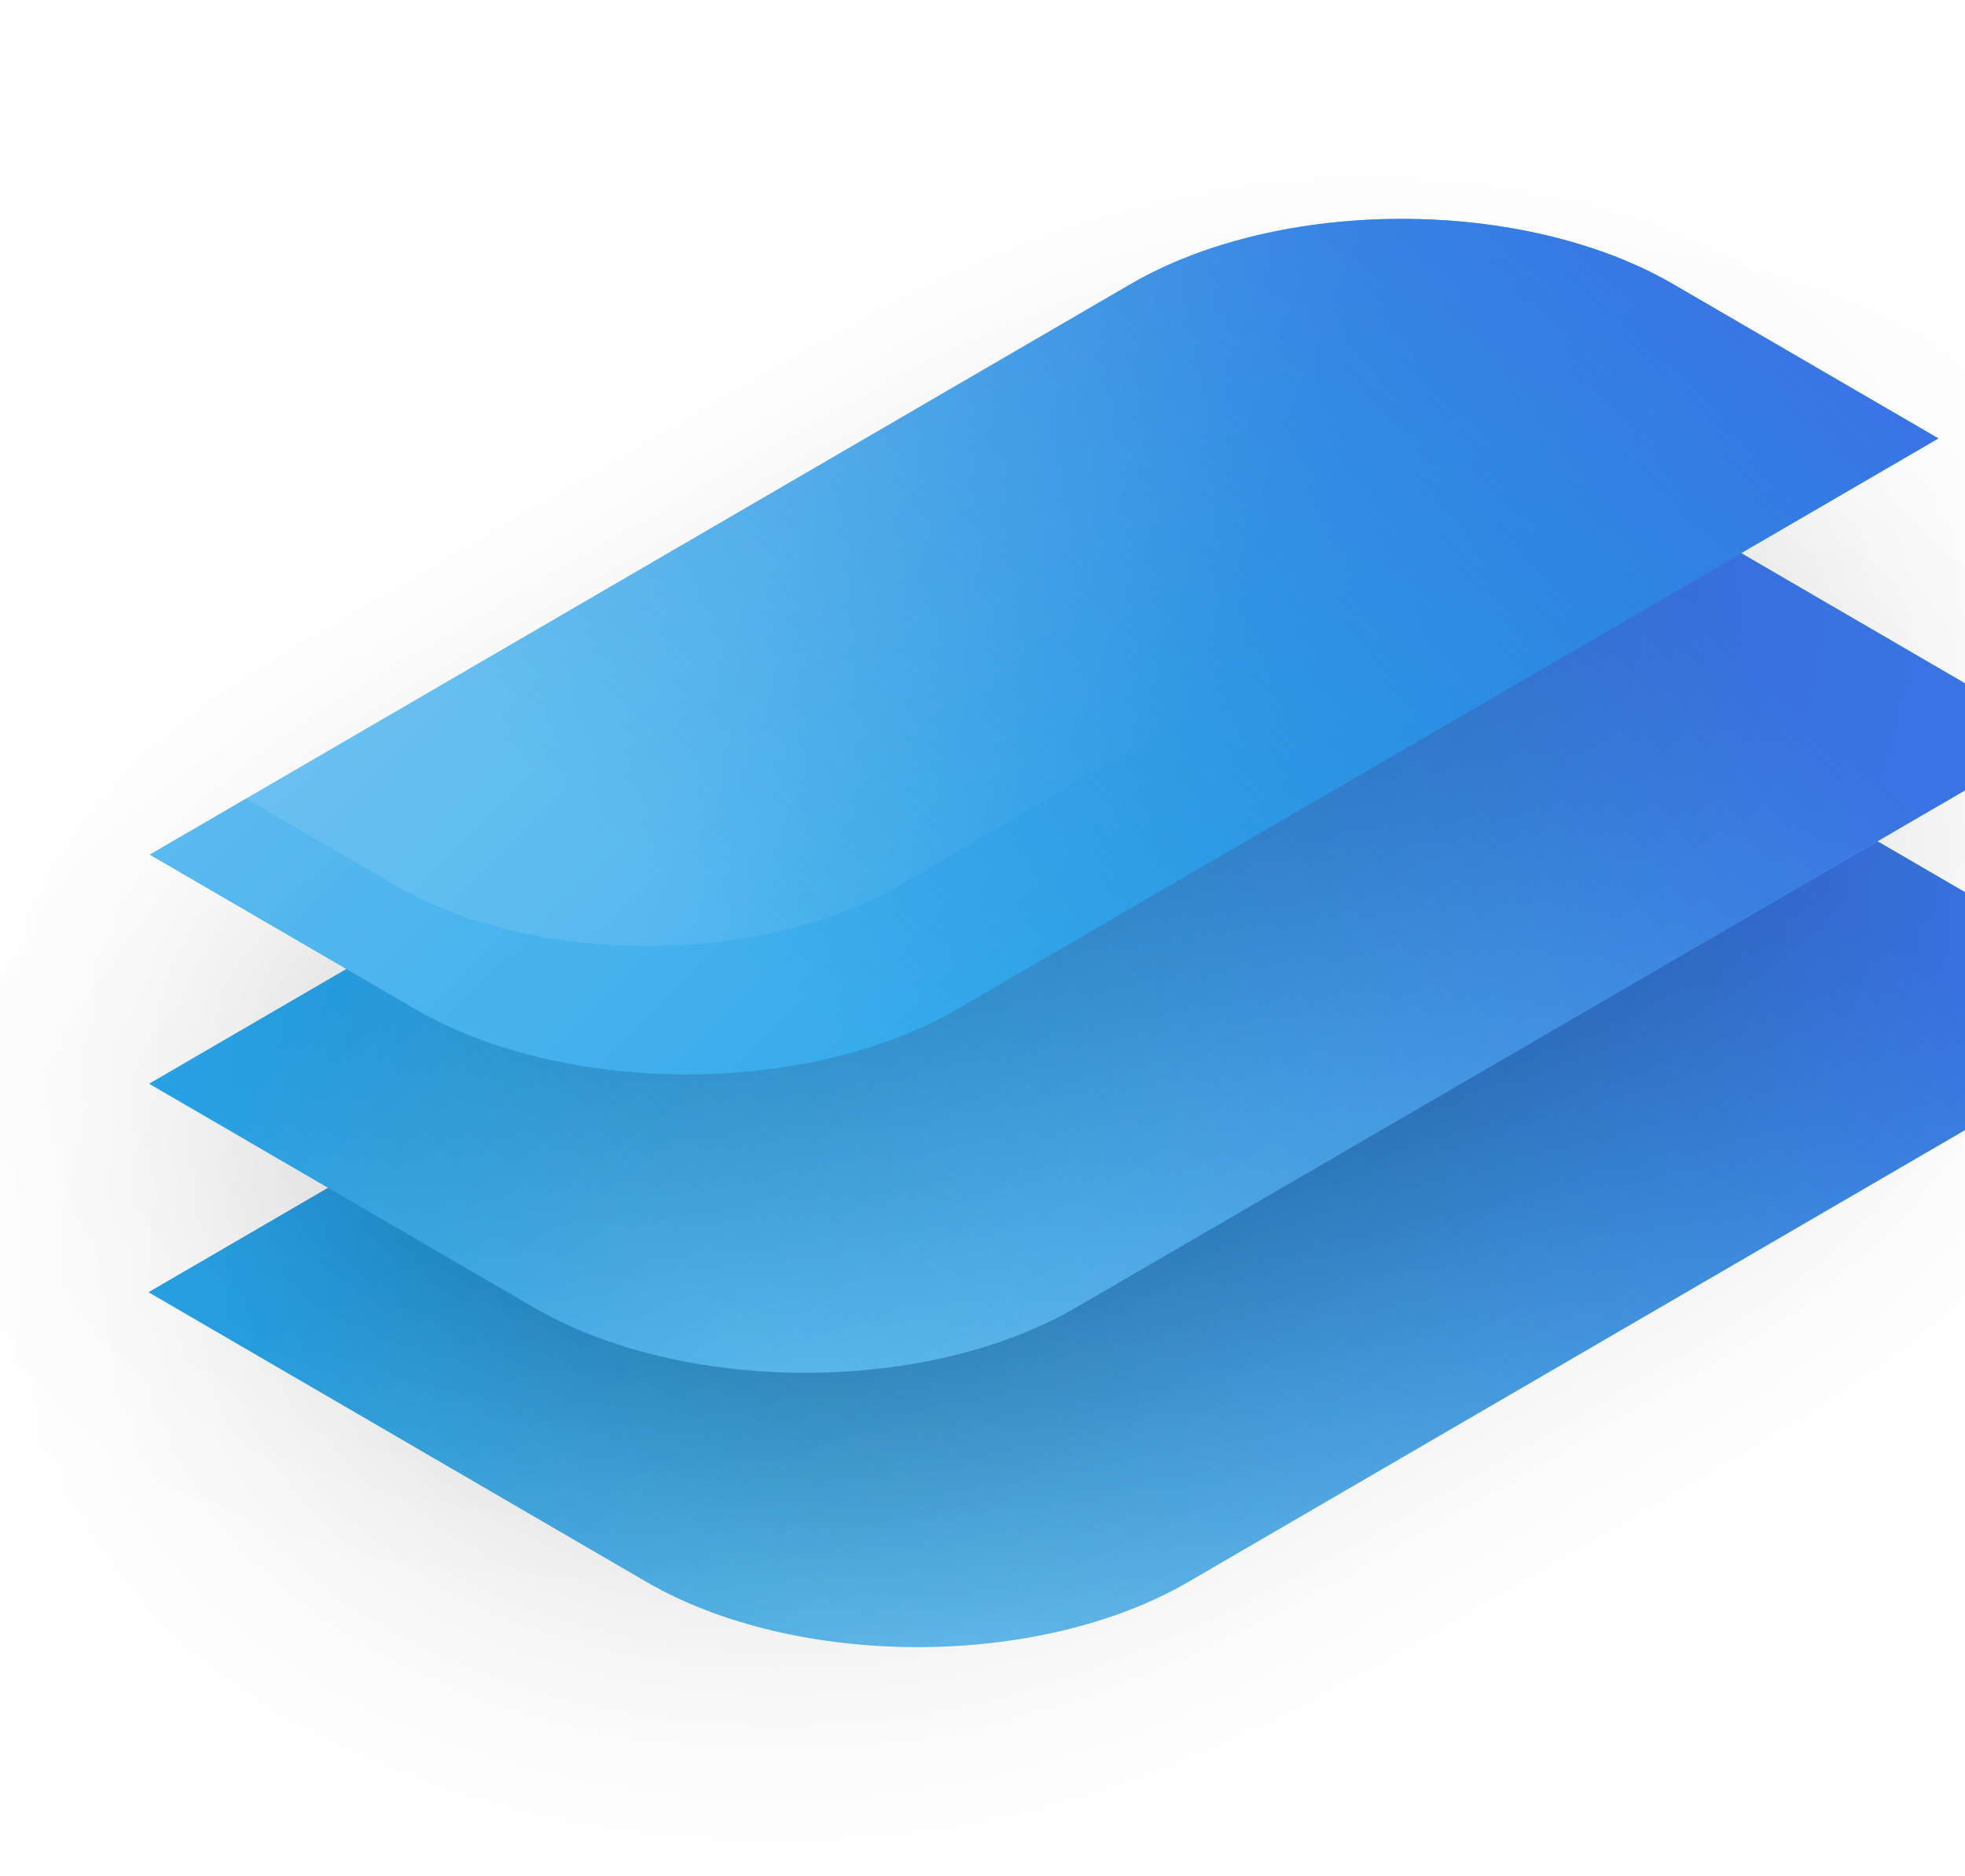
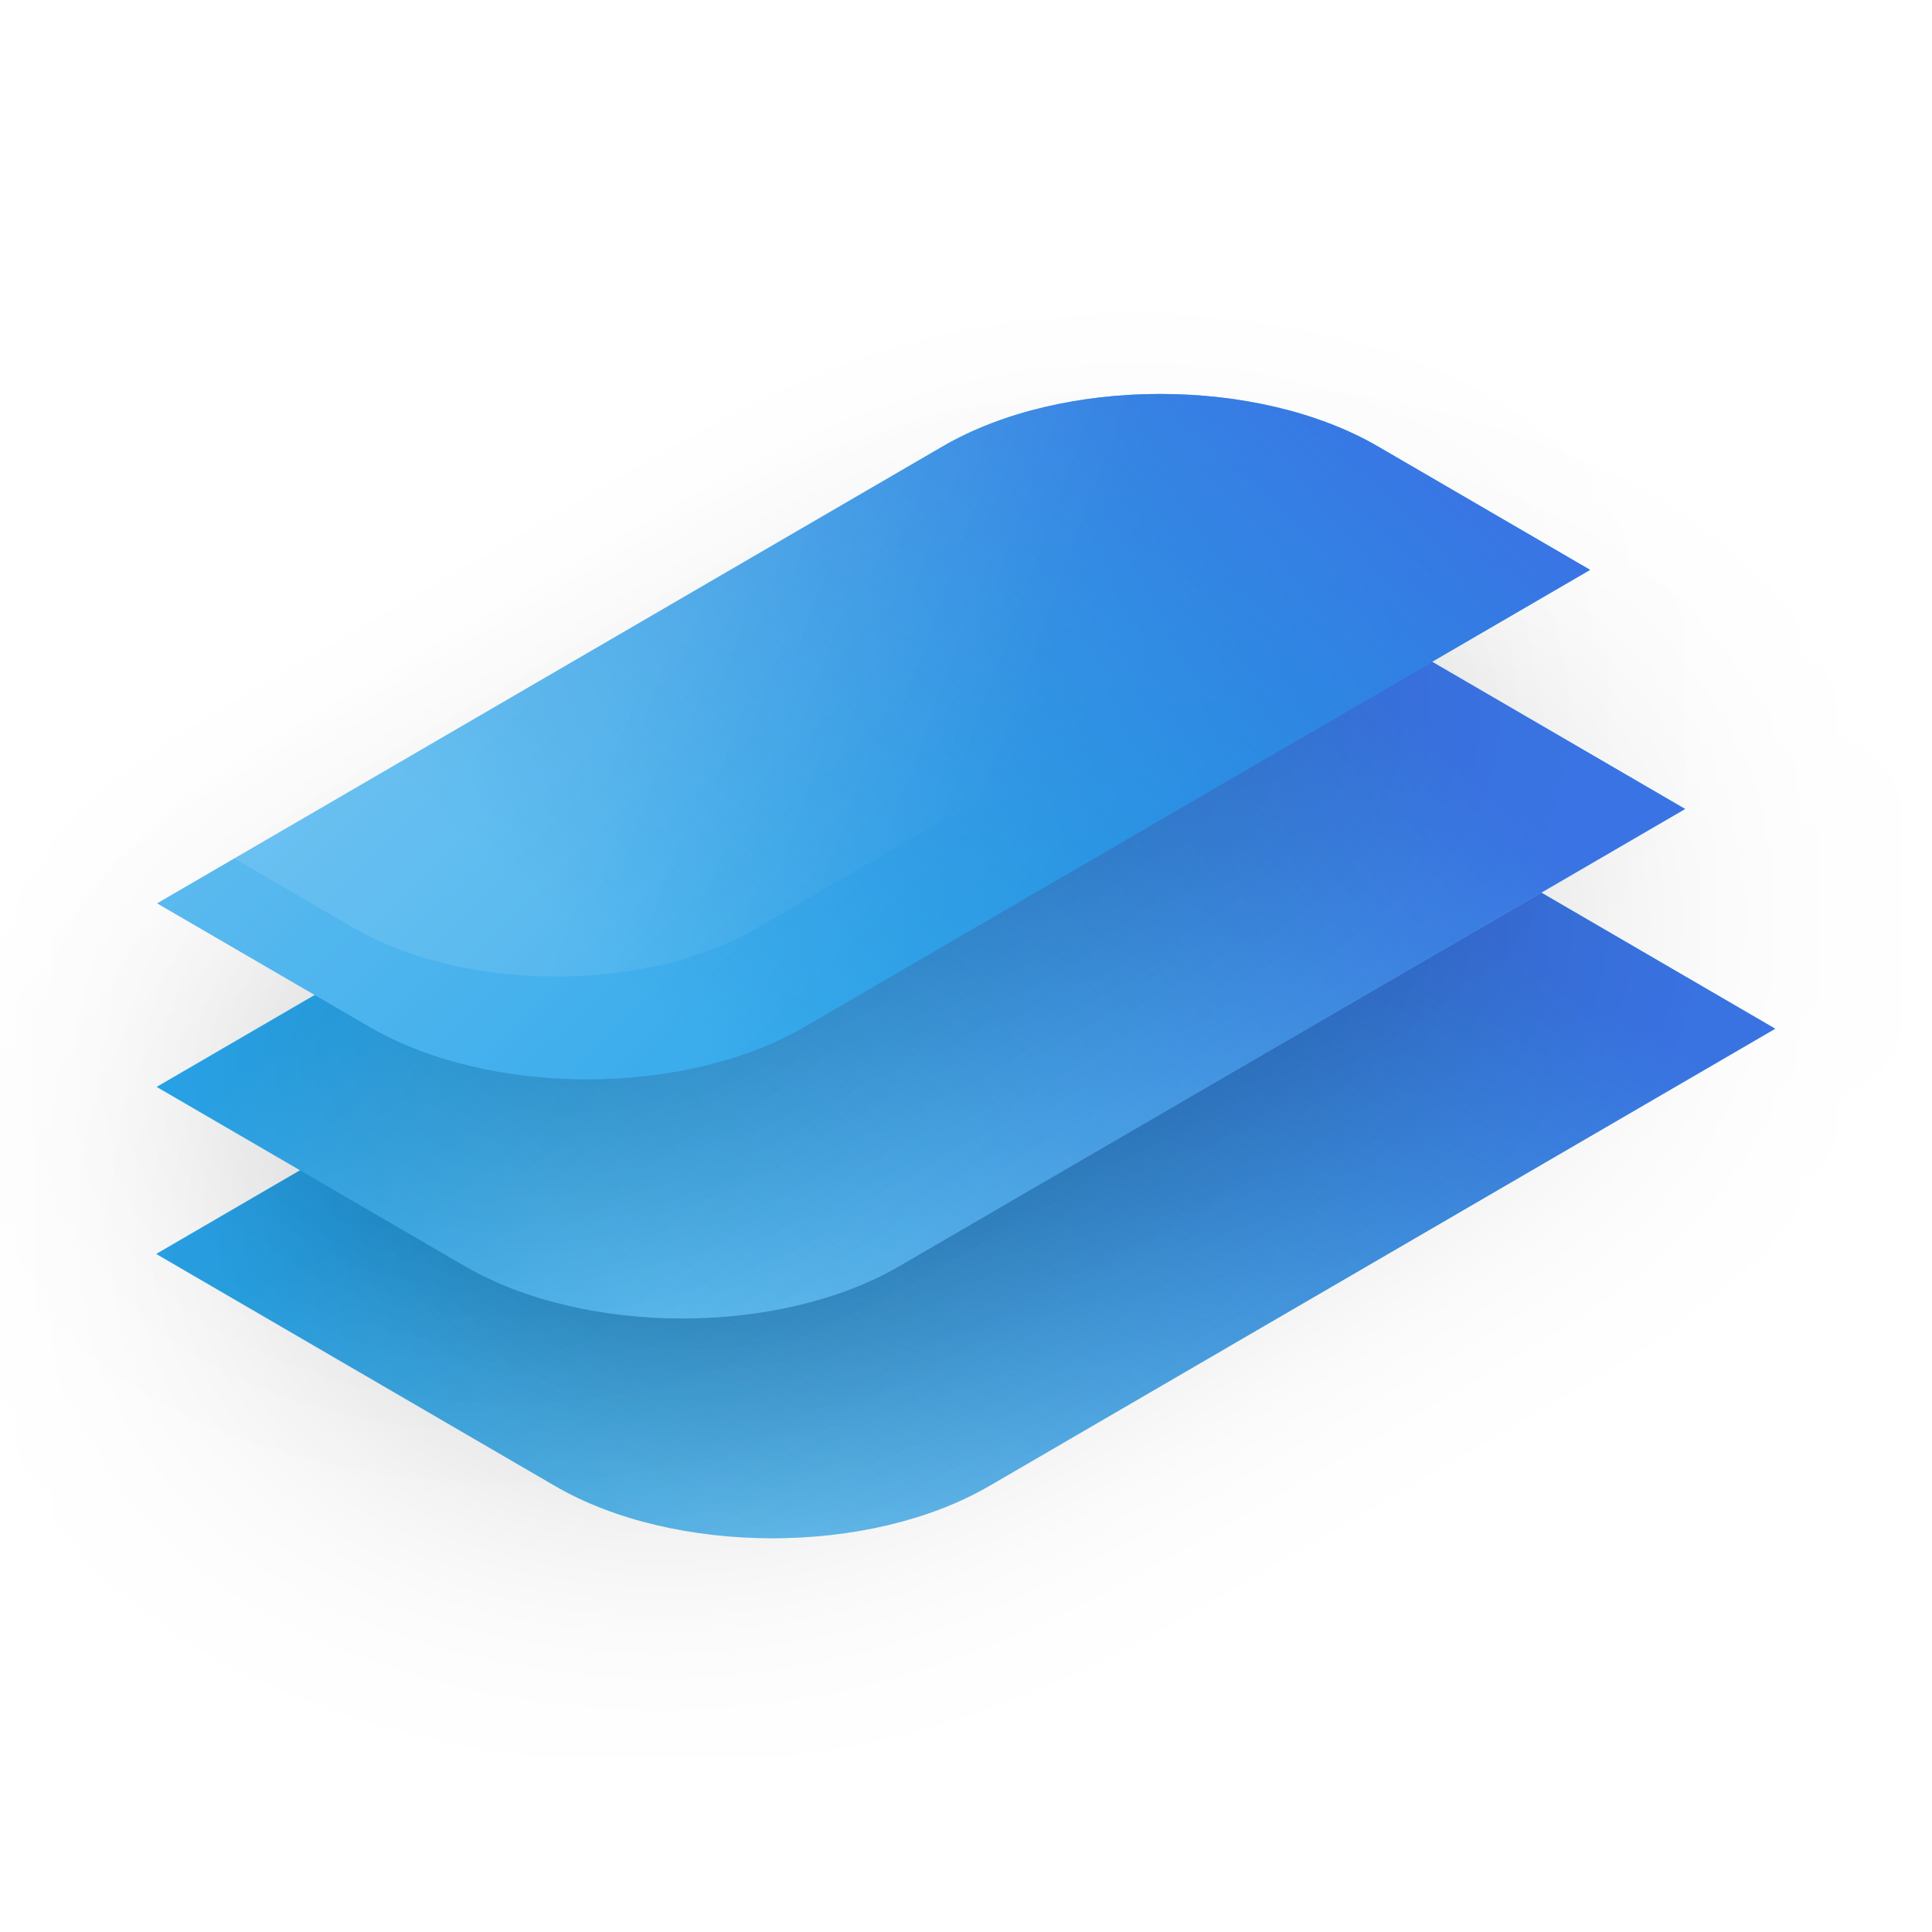
- <svg xmlns="http://www.w3.org/2000/svg" fill="none" viewBox="0 0 44 42">
+ <svg xmlns="http://www.w3.org/2000/svg" fill="none" viewBox="-1.04 -6.11 54 54">
  <defs>
    <linearGradient id="paint0_linear" x1="30.109" x2="21.753" y1="38.039" y2="22.138" gradientTransform="translate(-4.687 1.893)" gradientUnits="userSpaceOnUse">
      <stop offset=".092" stop-color="#fff" stop-opacity=".34" />
      <stop offset="1" stop-color="#fff" stop-opacity="0" />
    </linearGradient>
    <linearGradient id="paint1_linear" x1="39.42" x2="26.817" y1="14.681" y2="36.396" gradientTransform="translate(-4.687 1.893)" gradientUnits="userSpaceOnUse">
      <stop stop-color="#3A74E5" />
      <stop offset=".997" stop-color="#1381D1" stop-opacity="0" />
    </linearGradient>
    <linearGradient id="paint2_linear" x1="34.532" x2="20.239" y1="34.513" y2="14.819" gradientTransform="translate(-4.687 1.893)" gradientUnits="userSpaceOnUse">
      <stop stop-color="#fff" stop-opacity=".45" />
      <stop offset="1" stop-color="#fff" stop-opacity="0" />
    </linearGradient>
    <linearGradient id="paint3_linear" x1="40.998" x2="21.909" y1="9.69" y2="28.758" gradientTransform="translate(-4.687 1.893)" gradientUnits="userSpaceOnUse">
      <stop stop-color="#3A74E5" />
      <stop offset="1" stop-color="#1381D1" stop-opacity="0" />
    </linearGradient>
    <linearGradient id="paint4_linear" x1="-1.801" x2="50.395" y1="-48.31" y2="5.26" gradientTransform="translate(-4.687 1.893)" gradientUnits="userSpaceOnUse">
      <stop stop-color="#fff" stop-opacity=".82" />
      <stop offset="1" stop-color="#fff" stop-opacity="0" />
    </linearGradient>
    <linearGradient id="paint5_linear" x1="48.103" x2="25.552" y1="7.945" y2="33.227" gradientTransform="translate(-4.687 1.893)" gradientUnits="userSpaceOnUse">
      <stop stop-color="#3A74E5" />
      <stop offset=".782" stop-color="#1381D1" stop-opacity="0" />
    </linearGradient>
    <linearGradient id="paint6_linear" x1="18.573" x2="28.557" y1="19.299" y2="22.952" gradientTransform="translate(-4.687 1.893)" gradientUnits="userSpaceOnUse">
      <stop stop-color="#fff" />
      <stop offset="1" stop-color="#fff" stop-opacity="0" />
    </linearGradient>
    <filter id="filter0_f" width="58.118" height="38.178" x=".469" y="2.929" color-interpolation-filters="sRGB" filterUnits="userSpaceOnUse">
      <feFlood flood-opacity="0" result="BackgroundImageFix" />
      <feBlend in="SourceGraphic" in2="BackgroundImageFix" mode="normal" result="shape" />
      <feGaussianBlur result="effect1_foregroundBlur" stdDeviation="5" />
    </filter>
    <filter id="filter1_f" width="52.47" height="33.219" x=".347" y=".505" color-interpolation-filters="sRGB" filterUnits="userSpaceOnUse">
      <feFlood flood-opacity="0" result="BackgroundImageFix" />
      <feBlend in="SourceGraphic" in2="BackgroundImageFix" mode="normal" result="shape" />
      <feGaussianBlur result="effect1_foregroundBlur" stdDeviation="4" />
    </filter>
  </defs>
  <path fill="#29A5EA" d="M48.577 22.643 26.61 35.423c-3.351 1.95-8.788 1.949-12.143-.003L3.325 28.938l21.958-12.773c3.357-1.954 8.804-1.952 12.165.003l11.13 6.476-.001-.001Z" />
  <path fill="url(#paint0_linear)" d="M48.577 22.643 26.61 35.423c-3.351 1.95-8.788 1.949-12.143-.003L3.325 28.938l21.958-12.773c3.357-1.954 8.804-1.952 12.165.003l11.13 6.476-.001-.001Z" />
  <path fill="url(#paint1_linear)" d="M48.577 22.643 26.61 35.423c-3.351 1.95-8.788 1.949-12.143-.003L3.325 28.938l21.958-12.773c3.357-1.954 8.804-1.952 12.165.003l11.13 6.476-.001-.001Z" />
  <g filter="url(#filter0_f)" transform="translate(-4.687 1.893)">
    <path fill="#000" fill-opacity=".28" d="m48.586 17.612-20.86 12.136c-3.119 1.814-8.176 1.812-11.297-.003l-5.96-3.468 20.426-11.884c3.358-1.953 8.804-1.952 12.165.004l5.526 3.215Z" />
  </g>
  <path fill="#29A5EA" d="m46.059 16.501-21.967 12.78c-3.352 1.95-8.789 1.948-12.144-.004l-8.61-5.008 21.957-12.774c3.358-1.953 8.804-1.952 12.165.003l8.599 5.003Z" />
  <path fill="url(#paint2_linear)" d="m46.059 16.501-21.967 12.78c-3.352 1.95-8.789 1.948-12.144-.004l-8.61-5.008 21.957-12.774c3.358-1.953 8.804-1.952 12.165.003l8.599 5.003Z" />
  <path fill="url(#paint3_linear)" d="m46.059 16.501-21.967 12.78c-3.352 1.95-8.789 1.948-12.144-.004l-8.61-5.008 21.957-12.774c3.358-1.953 8.804-1.952 12.165.003l8.599 5.003Z" />
  <g filter="url(#filter1_f)" transform="translate(-4.687 1.893)">
    <path fill="#000" fill-opacity=".17" d="m44.816 11.944-21.35 12.42c-3.117 1.814-8.175 1.813-11.296-.003l-3.823-2.224L29.262 9.969c3.358-1.954 8.804-1.952 12.165.003l3.39 1.972Z" />
  </g>
  <path fill="#29A5EA" d="m43.403 9.818-21.967 12.78c-3.352 1.95-8.789 1.948-12.144-.004l-5.94-3.455L25.311 6.365c3.357-1.953 8.803-1.951 12.164.004l5.93 3.45-.002-.001Z" />
  <path fill="url(#paint4_linear)" d="m43.403 9.818-21.967 12.78c-3.352 1.95-8.789 1.948-12.144-.004l-5.94-3.455L25.311 6.365c3.357-1.953 8.803-1.951 12.164.004l5.93 3.45-.002-.001Z" />
  <path fill="url(#paint5_linear)" d="m43.403 9.818-21.967 12.78c-3.352 1.95-8.789 1.948-12.144-.004l-5.94-3.455L25.311 6.365c3.357-1.953 8.803-1.951 12.164.004l5.93 3.45-.002-.001Z" />
  <path fill="url(#paint6_linear)" fill-opacity=".1" d="m40.345 8.067-20.21 11.758c-3.118 1.814-8.176 1.812-11.296-.003l-3.345-1.946L25.271 6.371c3.358-1.954 8.804-1.952 12.165.003l2.91 1.693h-.001Z" />
</svg>
